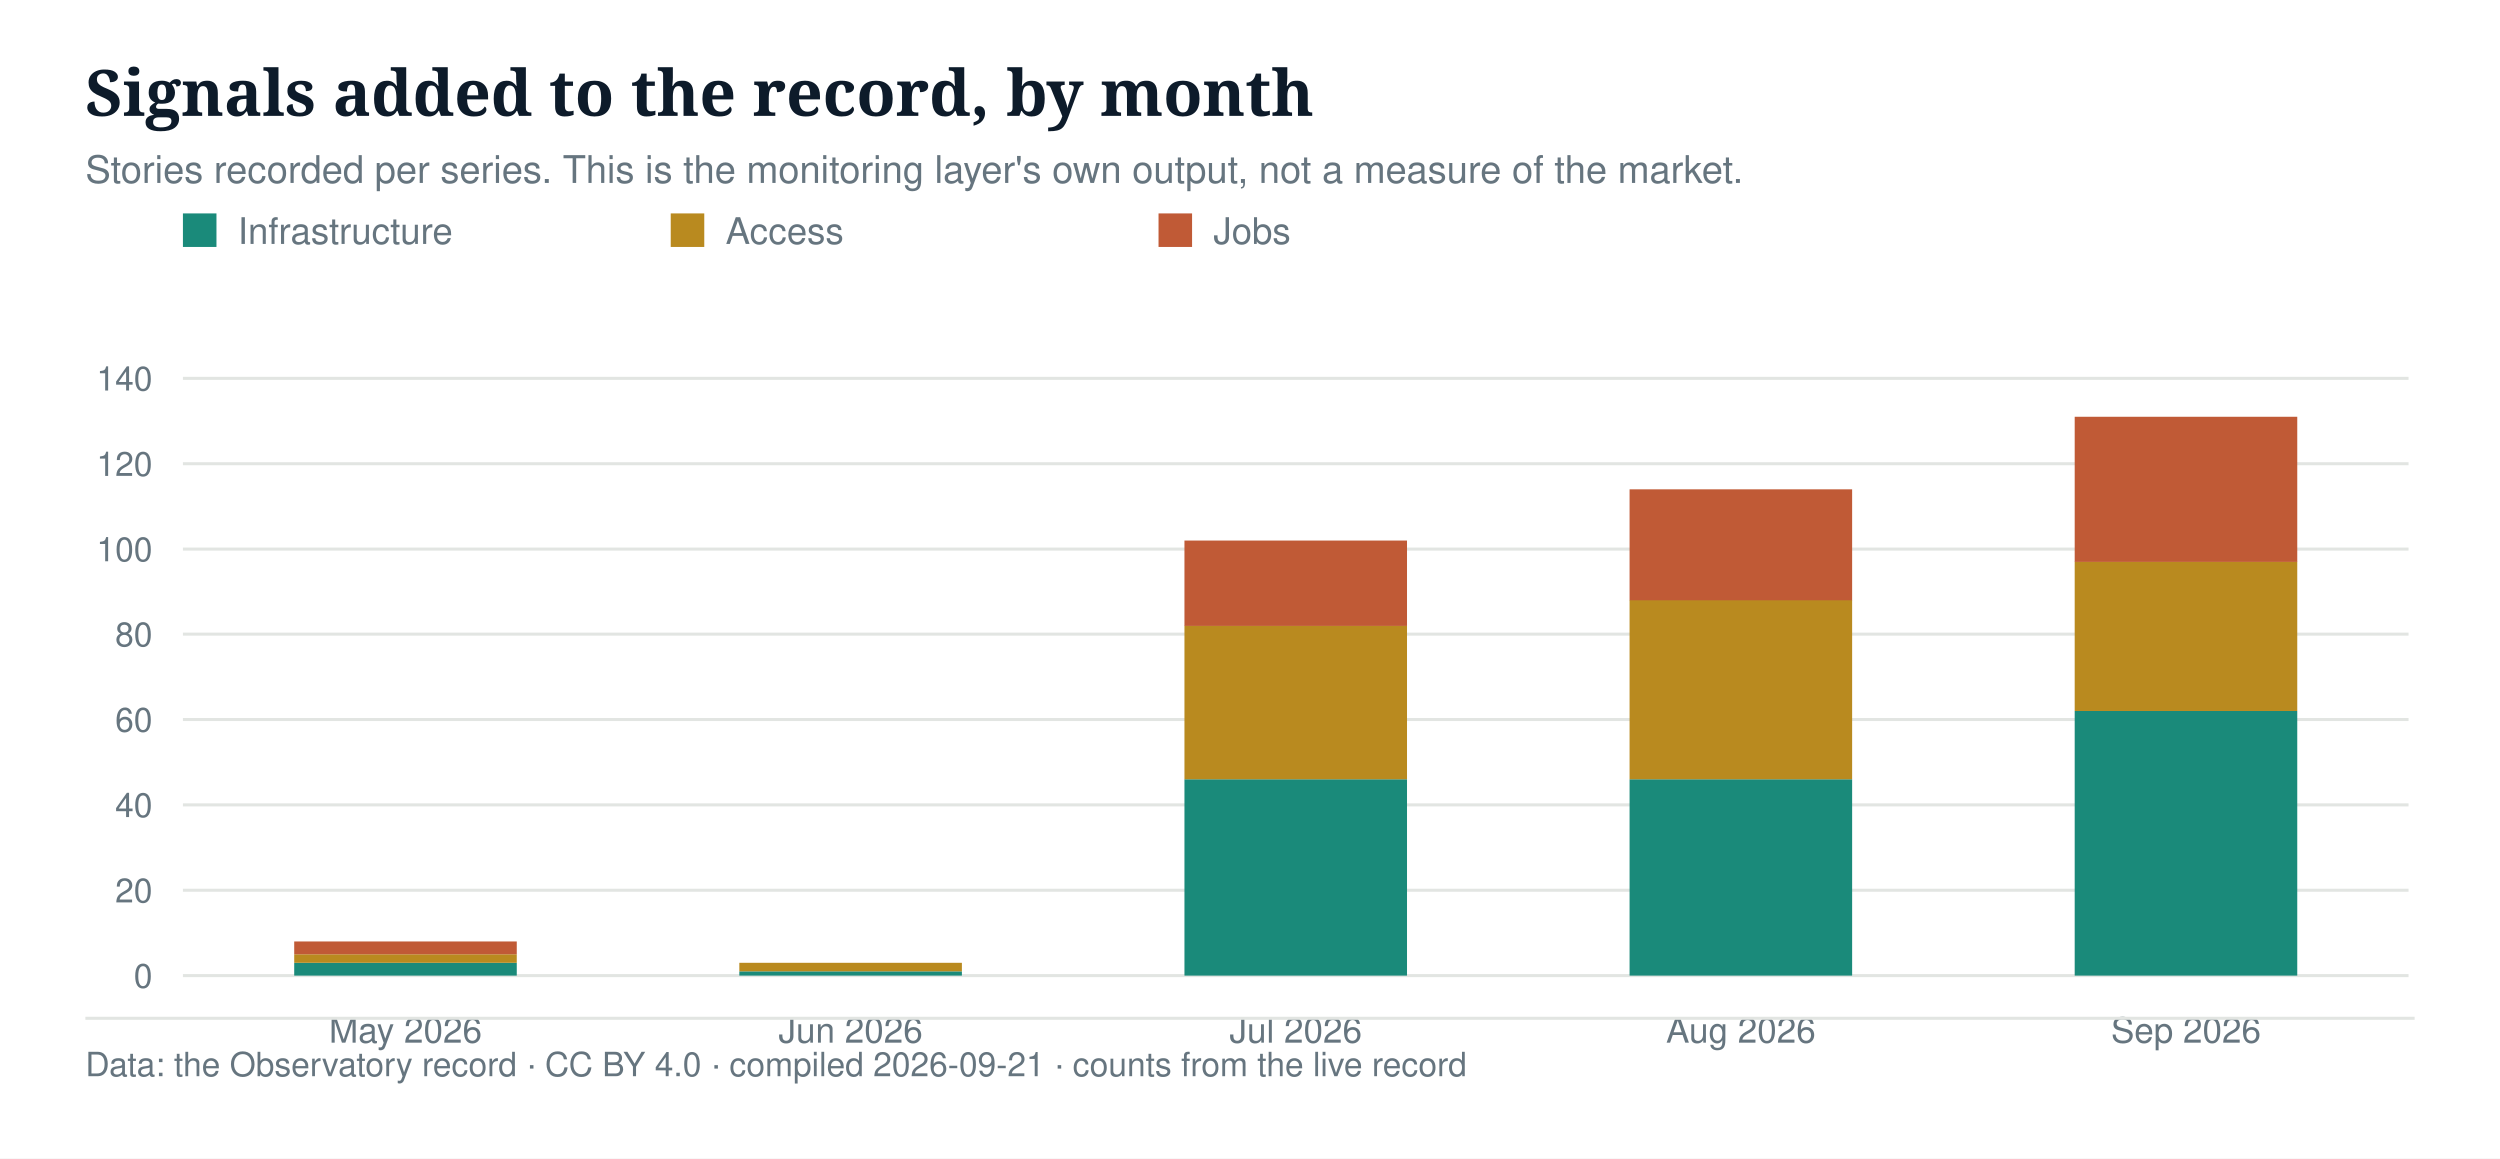
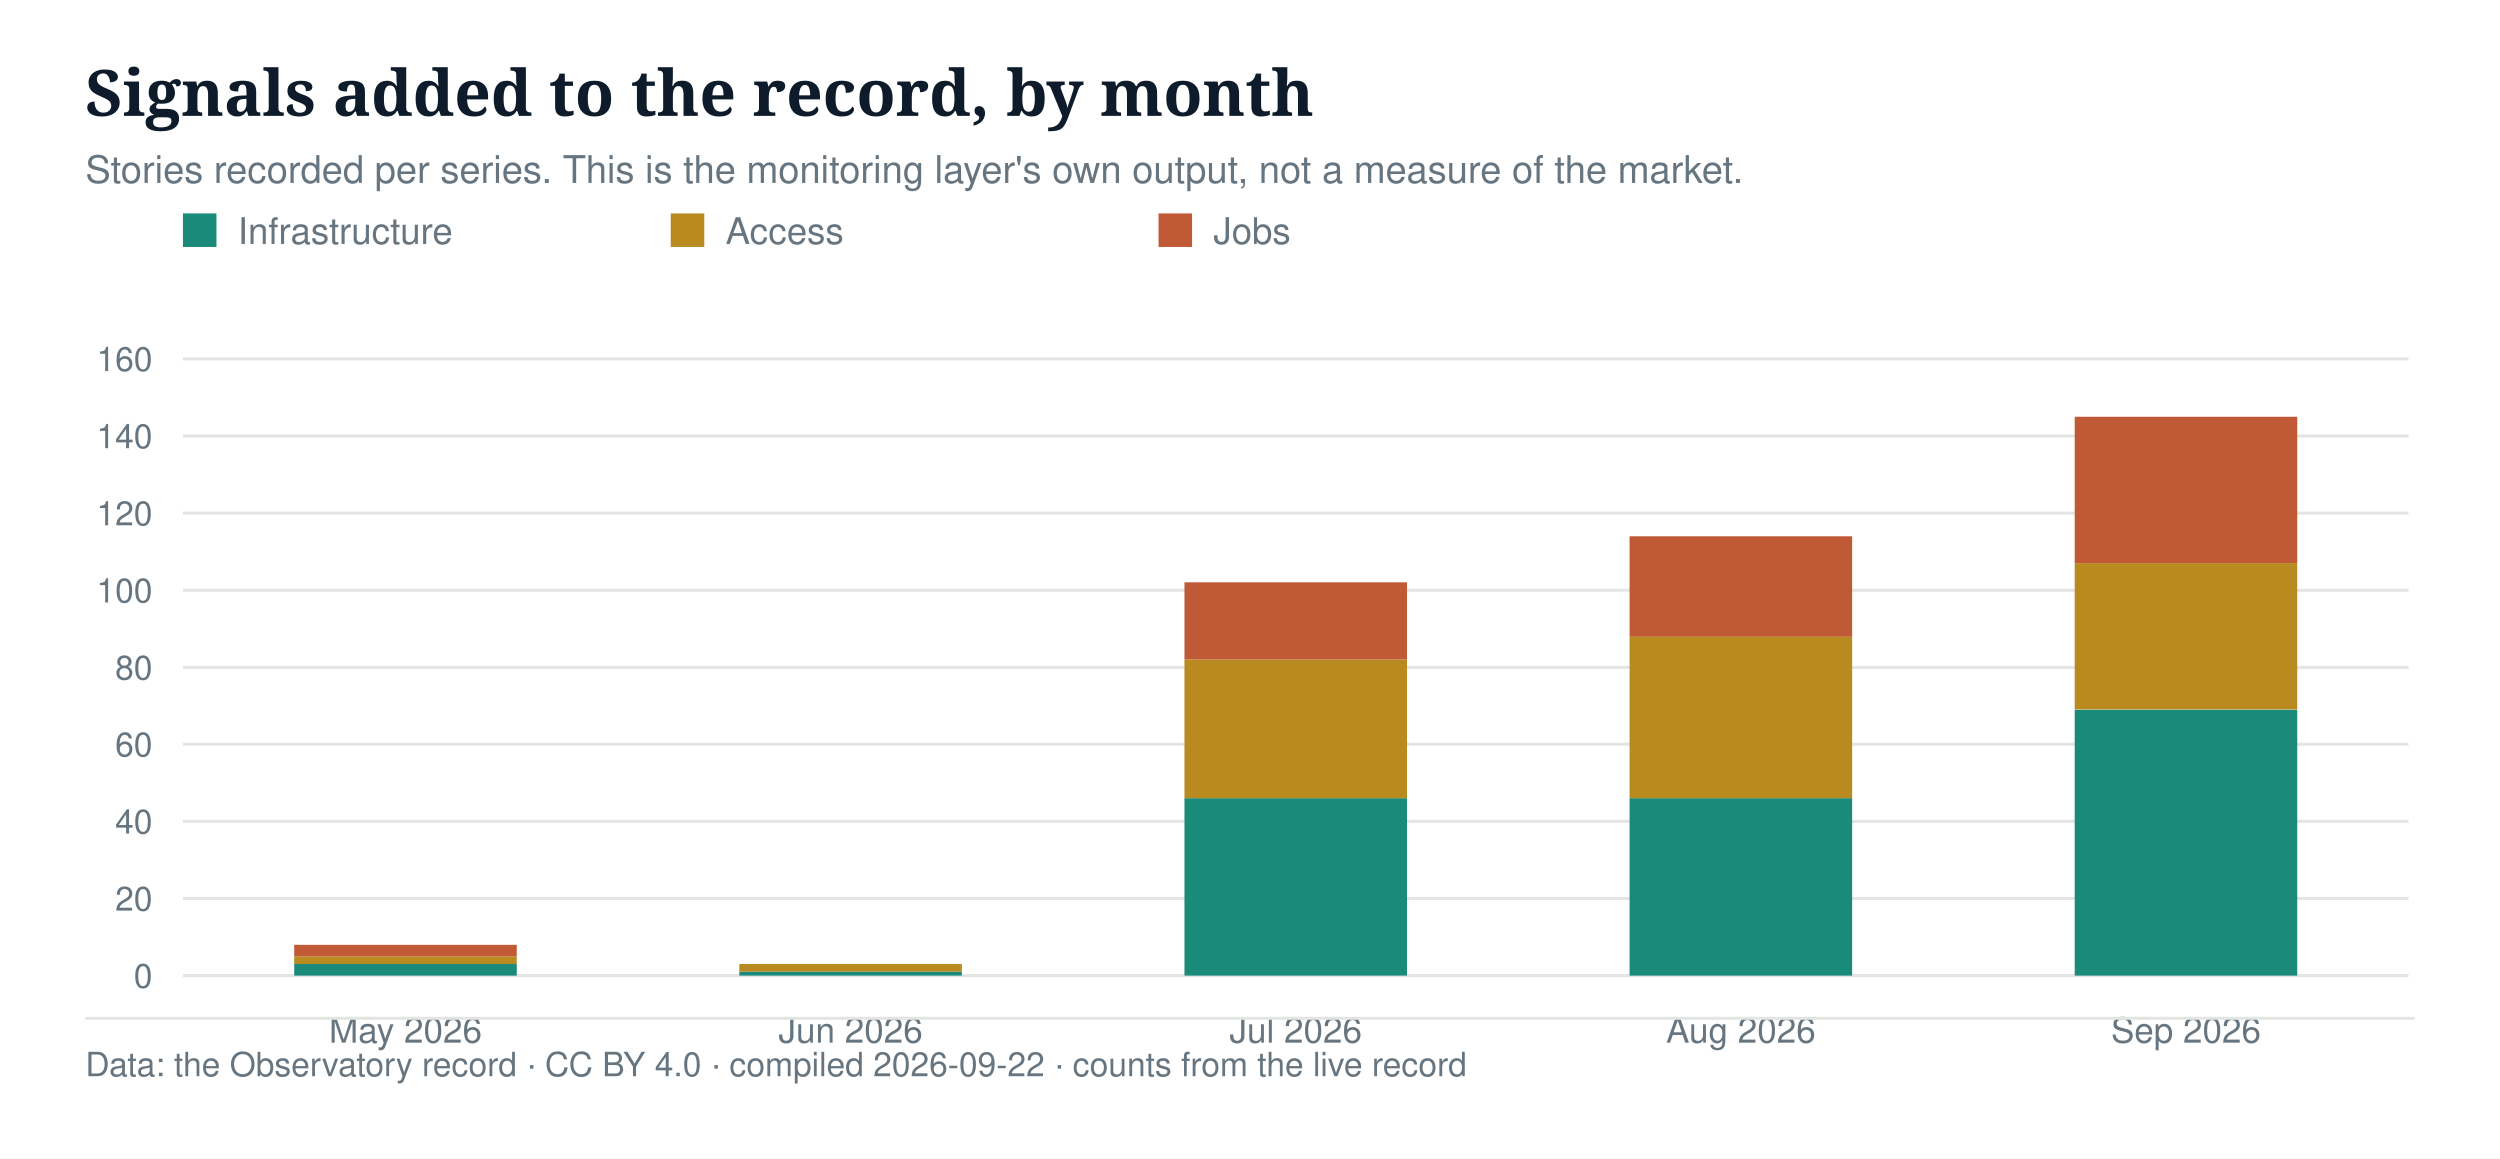
- <svg xmlns="http://www.w3.org/2000/svg" viewBox="0 0 820 380" width="820" height="380" role="img" aria-label="Signals added to the record by month and series: May 8, Jun 3, Jul 102, Aug 114, Sep 131. This measures the monitoring layer, not the market.">
+ <svg xmlns="http://www.w3.org/2000/svg" viewBox="0 0 820 380" width="820" height="380" role="img" aria-label="Signals added to the record by month and series: May 8, Jun 3, Jul 102, Aug 114, Sep 145. This measures the monitoring layer, not the market.">
  <rect width="820" height="380" fill="#FFFFFF" />
  <text x="28" y="38" font-family="'Source Serif 4',Georgia,serif" font-size="21" font-weight="600" fill="#0D1B2A">Signals added to the record, by month</text>
  <text x="28" y="60" font-family="IBM Plex Sans,-apple-system,'Segoe UI',Helvetica,Arial,sans-serif" font-size="12.5" fill="#66757F">Stories recorded per series. This is the monitoring layer's own output, not a measure of the market.</text>
  <line x1="60" y1="320.0" x2="790" y2="320.0" stroke="#E2E5E2" />
  <text x="50" y="324.0" text-anchor="end" font-family="IBM Plex Sans,-apple-system,'Segoe UI',Helvetica,Arial,sans-serif" font-size="11" fill="#66757F">0</text>
-   <line x1="60" y1="292.0" x2="790" y2="292.0" stroke="#E2E5E2" />
-   <text x="50" y="296.0" text-anchor="end" font-family="IBM Plex Sans,-apple-system,'Segoe UI',Helvetica,Arial,sans-serif" font-size="11" fill="#66757F">20</text>
-   <line x1="60" y1="264.0" x2="790" y2="264.0" stroke="#E2E5E2" />
-   <text x="50" y="268.0" text-anchor="end" font-family="IBM Plex Sans,-apple-system,'Segoe UI',Helvetica,Arial,sans-serif" font-size="11" fill="#66757F">40</text>
-   <line x1="60" y1="236.0" x2="790" y2="236.0" stroke="#E2E5E2" />
-   <text x="50" y="240.0" text-anchor="end" font-family="IBM Plex Sans,-apple-system,'Segoe UI',Helvetica,Arial,sans-serif" font-size="11" fill="#66757F">60</text>
-   <line x1="60" y1="208.0" x2="790" y2="208.0" stroke="#E2E5E2" />
-   <text x="50" y="212.0" text-anchor="end" font-family="IBM Plex Sans,-apple-system,'Segoe UI',Helvetica,Arial,sans-serif" font-size="11" fill="#66757F">80</text>
-   <line x1="60" y1="180.1" x2="790" y2="180.1" stroke="#E2E5E2" />
-   <text x="50" y="184.1" text-anchor="end" font-family="IBM Plex Sans,-apple-system,'Segoe UI',Helvetica,Arial,sans-serif" font-size="11" fill="#66757F">100</text>
-   <line x1="60" y1="152.1" x2="790" y2="152.1" stroke="#E2E5E2" />
-   <text x="50" y="156.1" text-anchor="end" font-family="IBM Plex Sans,-apple-system,'Segoe UI',Helvetica,Arial,sans-serif" font-size="11" fill="#66757F">120</text>
-   <line x1="60" y1="124.1" x2="790" y2="124.1" stroke="#E2E5E2" />
-   <text x="50" y="128.1" text-anchor="end" font-family="IBM Plex Sans,-apple-system,'Segoe UI',Helvetica,Arial,sans-serif" font-size="11" fill="#66757F">140</text>
-   <rect x="96.5" y="315.8" width="73.0" height="4.2" fill="#1A8A7A" />
-   <rect x="96.5" y="313.0" width="73.0" height="2.8" fill="#B98A1F" />
-   <rect x="96.5" y="308.8" width="73.0" height="4.2" fill="#C05A36" />
+   <line x1="60" y1="294.7" x2="790" y2="294.7" stroke="#E2E5E2" />
+   <text x="50" y="298.7" text-anchor="end" font-family="IBM Plex Sans,-apple-system,'Segoe UI',Helvetica,Arial,sans-serif" font-size="11" fill="#66757F">20</text>
+   <line x1="60" y1="269.4" x2="790" y2="269.4" stroke="#E2E5E2" />
+   <text x="50" y="273.4" text-anchor="end" font-family="IBM Plex Sans,-apple-system,'Segoe UI',Helvetica,Arial,sans-serif" font-size="11" fill="#66757F">40</text>
+   <line x1="60" y1="244.1" x2="790" y2="244.1" stroke="#E2E5E2" />
+   <text x="50" y="248.1" text-anchor="end" font-family="IBM Plex Sans,-apple-system,'Segoe UI',Helvetica,Arial,sans-serif" font-size="11" fill="#66757F">60</text>
+   <line x1="60" y1="218.9" x2="790" y2="218.9" stroke="#E2E5E2" />
+   <text x="50" y="222.9" text-anchor="end" font-family="IBM Plex Sans,-apple-system,'Segoe UI',Helvetica,Arial,sans-serif" font-size="11" fill="#66757F">80</text>
+   <line x1="60" y1="193.6" x2="790" y2="193.6" stroke="#E2E5E2" />
+   <text x="50" y="197.6" text-anchor="end" font-family="IBM Plex Sans,-apple-system,'Segoe UI',Helvetica,Arial,sans-serif" font-size="11" fill="#66757F">100</text>
+   <line x1="60" y1="168.3" x2="790" y2="168.3" stroke="#E2E5E2" />
+   <text x="50" y="172.3" text-anchor="end" font-family="IBM Plex Sans,-apple-system,'Segoe UI',Helvetica,Arial,sans-serif" font-size="11" fill="#66757F">120</text>
+   <line x1="60" y1="143.0" x2="790" y2="143.0" stroke="#E2E5E2" />
+   <text x="50" y="147.0" text-anchor="end" font-family="IBM Plex Sans,-apple-system,'Segoe UI',Helvetica,Arial,sans-serif" font-size="11" fill="#66757F">140</text>
+   <line x1="60" y1="117.7" x2="790" y2="117.7" stroke="#E2E5E2" />
+   <text x="50" y="121.7" text-anchor="end" font-family="IBM Plex Sans,-apple-system,'Segoe UI',Helvetica,Arial,sans-serif" font-size="11" fill="#66757F">160</text>
+   <rect x="96.5" y="316.2" width="73.0" height="3.8" fill="#1A8A7A" />
+   <rect x="96.5" y="313.7" width="73.0" height="2.5" fill="#B98A1F" />
+   <rect x="96.5" y="309.9" width="73.0" height="3.8" fill="#C05A36" />
  <text x="133.0" y="342" text-anchor="middle" font-family="IBM Plex Sans,-apple-system,'Segoe UI',Helvetica,Arial,sans-serif" font-size="11.5" fill="#66757F">May 2026</text>
-   <rect x="242.5" y="318.6" width="73.0" height="1.4" fill="#1A8A7A" />
-   <rect x="242.5" y="315.8" width="73.0" height="2.8" fill="#B98A1F" />
+   <rect x="242.5" y="318.7" width="73.0" height="1.3" fill="#1A8A7A" />
+   <rect x="242.5" y="316.2" width="73.0" height="2.5" fill="#B98A1F" />
  <text x="279.0" y="342" text-anchor="middle" font-family="IBM Plex Sans,-apple-system,'Segoe UI',Helvetica,Arial,sans-serif" font-size="11.5" fill="#66757F">Jun 2026</text>
-   <rect x="388.5" y="255.6" width="73.0" height="64.4" fill="#1A8A7A" />
-   <rect x="388.5" y="205.2" width="73.0" height="50.4" fill="#B98A1F" />
-   <rect x="388.5" y="177.3" width="73.0" height="28.0" fill="#C05A36" />
+   <rect x="388.5" y="261.8" width="73.0" height="58.2" fill="#1A8A7A" />
+   <rect x="388.5" y="216.3" width="73.0" height="45.5" fill="#B98A1F" />
+   <rect x="388.5" y="191.0" width="73.0" height="25.3" fill="#C05A36" />
  <text x="425.0" y="342" text-anchor="middle" font-family="IBM Plex Sans,-apple-system,'Segoe UI',Helvetica,Arial,sans-serif" font-size="11.5" fill="#66757F">Jul 2026</text>
-   <rect x="534.5" y="255.6" width="73.0" height="64.4" fill="#1A8A7A" />
-   <rect x="534.5" y="196.8" width="73.0" height="58.8" fill="#B98A1F" />
-   <rect x="534.5" y="160.5" width="73.0" height="36.4" fill="#C05A36" />
+   <rect x="534.5" y="261.8" width="73.0" height="58.2" fill="#1A8A7A" />
+   <rect x="534.5" y="208.7" width="73.0" height="53.1" fill="#B98A1F" />
+   <rect x="534.5" y="175.9" width="73.0" height="32.9" fill="#C05A36" />
  <text x="571.0" y="342" text-anchor="middle" font-family="IBM Plex Sans,-apple-system,'Segoe UI',Helvetica,Arial,sans-serif" font-size="11.5" fill="#66757F">Aug 2026</text>
-   <rect x="680.5" y="233.2" width="73.0" height="86.8" fill="#1A8A7A" />
-   <rect x="680.5" y="184.2" width="73.0" height="49.0" fill="#B98A1F" />
-   <rect x="680.5" y="136.7" width="73.0" height="47.6" fill="#C05A36" />
+   <rect x="680.5" y="232.8" width="73.0" height="87.2" fill="#1A8A7A" />
+   <rect x="680.5" y="184.7" width="73.0" height="48.0" fill="#B98A1F" />
+   <rect x="680.5" y="136.7" width="73.0" height="48.0" fill="#C05A36" />
  <text x="717.0" y="342" text-anchor="middle" font-family="IBM Plex Sans,-apple-system,'Segoe UI',Helvetica,Arial,sans-serif" font-size="11.5" fill="#66757F">Sep 2026</text>
  <rect x="60" y="70" width="11" height="11" fill="#1A8A7A" />
  <text x="78" y="80" font-family="IBM Plex Sans,-apple-system,'Segoe UI',Helvetica,Arial,sans-serif" font-size="12" fill="#66757F">Infrastructure</text>
  <rect x="220" y="70" width="11" height="11" fill="#B98A1F" />
  <text x="238" y="80" font-family="IBM Plex Sans,-apple-system,'Segoe UI',Helvetica,Arial,sans-serif" font-size="12" fill="#66757F">Access</text>
  <rect x="380" y="70" width="11" height="11" fill="#C05A36" />
  <text x="398" y="80" font-family="IBM Plex Sans,-apple-system,'Segoe UI',Helvetica,Arial,sans-serif" font-size="12" fill="#66757F">Jobs</text>
  <line x1="28" y1="334" x2="792" y2="334" stroke="#E2E5E2" />
-   <text x="28" y="353" font-family="IBM Plex Sans,-apple-system,'Segoe UI',Helvetica,Arial,sans-serif" font-size="11" fill="#66757F">Data: the Observatory record · CC BY 4.0 · compiled 2026-09-21 · counts from the live record</text>
+   <text x="28" y="353" font-family="IBM Plex Sans,-apple-system,'Segoe UI',Helvetica,Arial,sans-serif" font-size="11" fill="#66757F">Data: the Observatory record · CC BY 4.0 · compiled 2026-09-22 · counts from the live record</text>
</svg>
